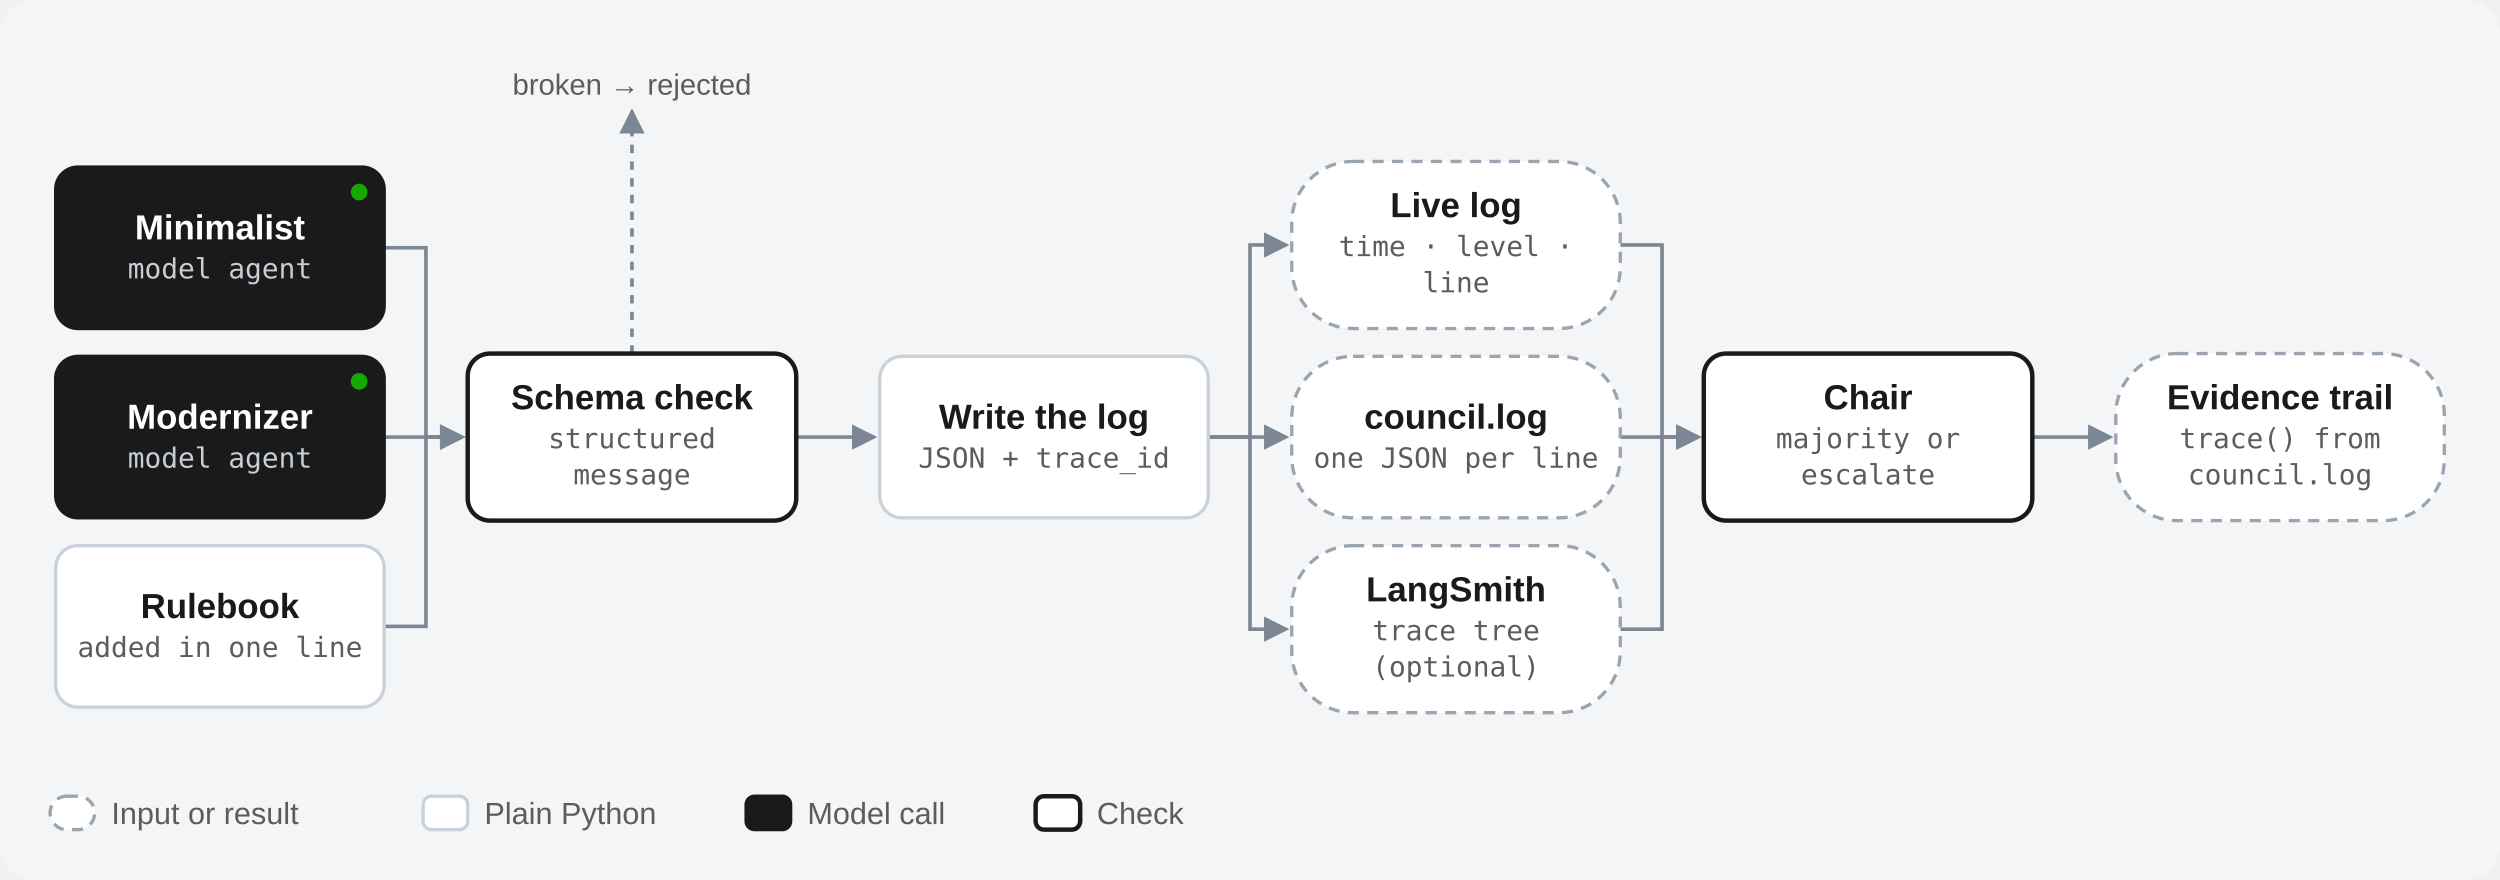
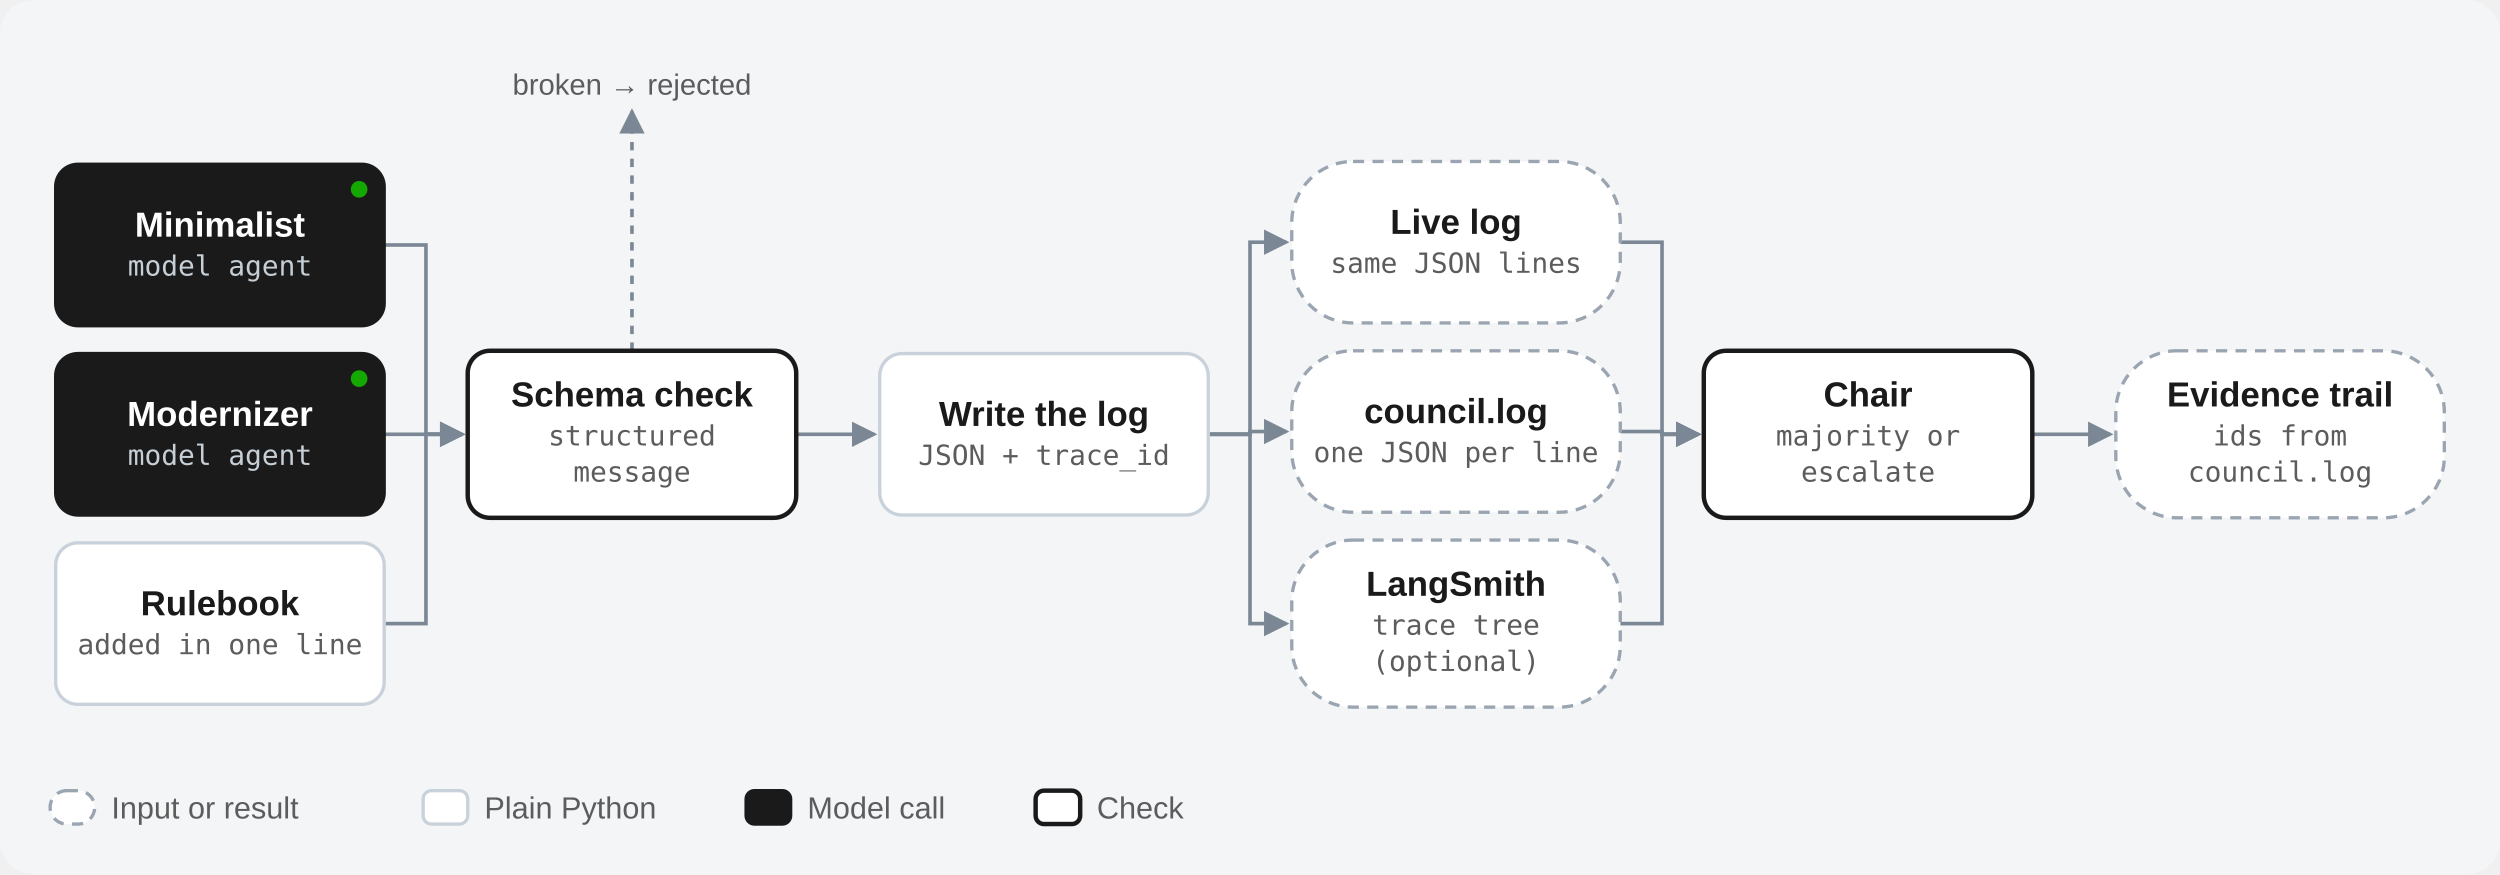
- <svg xmlns="http://www.w3.org/2000/svg" class="dg" role="img" viewBox="0 0 898 316" width="898" height="316">
+ <svg xmlns="http://www.w3.org/2000/svg" class="dg" role="img" viewBox="0 0 898 314" width="898" height="314">
  <style>text{font-family:"Helvetica Neue",Arial,sans-serif}.dg{display:block;max-width:100%;height:auto;margin:0 auto;overflow:visible;font-family:inherit}.dg rect{stroke-width:1.2}.dg-title{font-size:12.5px;font-weight:600;text-anchor:middle;fill:#1a1a1a}.dg-sub{font-family:"SF Mono",Consolas,monospace;font-size:10px;text-anchor:middle;fill:#5c5c5c}.dg-data rect{fill:#fff;stroke:#9aa5b1;stroke-dasharray:4 3}.dg-code rect{fill:#fff;stroke:#c9d2da}.dg-model rect{fill:#1a1a1a;stroke:#1a1a1a}.dg-model .dg-title{fill:#fff}.dg-model .dg-sub{fill:#c6ced6}.dg-dot{fill:#14a800}.dg-check rect{fill:#fff;stroke:#1a1a1a;stroke-width:1.6}.dg-human rect{fill:#e8f5e4;stroke:#14a800}.dg-gate path{fill:#fff;stroke:#1a1a1a;stroke-width:1.6}.dg-gate-label{font-size:10.5px;font-weight:600;text-anchor:middle;fill:#1a1a1a}.dg-edge{fill:none;stroke:#7b8794;stroke-width:1.3}.dg marker path{fill:#7b8794}.dg-exit{stroke-dasharray:3 3}.dg-loop{stroke:#108a00;stroke-dasharray:5 3}.dg-edge-label,.dg-exit-label,.dg-loop-label{font-size:10.5px;fill:#5c5c5c;text-anchor:middle}.dg-loop-label{fill:#108a00;font-weight:600}.dg-start{text-anchor:start}.dg-end{text-anchor:end}.dg-legend-text{font-size:11px;fill:#5c5c5c}</style>
-   <rect width="898" height="316" rx="12" fill="#f3f5f7" />
+   <rect width="898" height="314" rx="12" fill="#f3f5f7" />
  <defs>
    <marker id="arrow" viewBox="0 0 8 8" refX="7" refY="4" markerWidth="7" markerHeight="7" orient="auto-start-reverse">
      <path d="M0 0L8 4L0 8Z" />
    </marker>
  </defs>
  <g transform="translate(18 18)">
-     <path class="dg-edge" d="M120 71H135V139H148" marker-end="url(#arrow)" />
-     <path class="dg-edge" d="M120 139H148" marker-end="url(#arrow)" />
-     <path class="dg-edge" d="M120 207H135V139H148" marker-end="url(#arrow)" />
-     <path class="dg-edge" d="M268 139H296" marker-end="url(#arrow)" />
-     <path class="dg-edge" d="M416 139H431V70H444" marker-end="url(#arrow)" />
-     <path class="dg-edge" d="M416 139H444" marker-end="url(#arrow)" />
-     <path class="dg-edge" d="M416 139H431V208H444" marker-end="url(#arrow)" />
-     <path class="dg-edge" d="M564 70H579V139H592" marker-end="url(#arrow)" />
-     <path class="dg-edge" d="M564 139H592" marker-end="url(#arrow)" />
-     <path class="dg-edge" d="M564 208H579V139H592" marker-end="url(#arrow)" />
-     <path class="dg-edge" d="M712 139H740" marker-end="url(#arrow)" />
-     <path class="dg-edge dg-exit" d="M209 109V22" marker-end="url(#arrow)" />
+     <path class="dg-edge" d="M120 70H135V138H148" marker-end="url(#arrow)" />
+     <path class="dg-edge" d="M120 138H148" marker-end="url(#arrow)" />
+     <path class="dg-edge" d="M120 206H135V138H148" marker-end="url(#arrow)" />
+     <path class="dg-edge" d="M268 138H296" marker-end="url(#arrow)" />
+     <path class="dg-edge" d="M416 138H431V69H444" marker-end="url(#arrow)" />
+     <path class="dg-edge" d="M416 138H431V137H444" marker-end="url(#arrow)" />
+     <path class="dg-edge" d="M416 138H431V206H444" marker-end="url(#arrow)" />
+     <path class="dg-edge" d="M564 69H579V138H592" marker-end="url(#arrow)" />
+     <path class="dg-edge" d="M564 137H579V138H592" marker-end="url(#arrow)" />
+     <path class="dg-edge" d="M564 206H579V138H592" marker-end="url(#arrow)" />
+     <path class="dg-edge" d="M712 138H740" marker-end="url(#arrow)" />
+     <path class="dg-edge dg-exit" d="M209 108V22" marker-end="url(#arrow)" />
    <text class="dg-exit-label" x="209" y="16">broken → rejected</text>
    <g class="dg-model">
-       <rect x="2" y="42" width="118" height="58" rx="8" />
-       <circle class="dg-dot" cx="111" cy="51" r="3" />
-       <text class="dg-title" x="61" y="68">Minimalist</text>
-       <text class="dg-sub" x="61" y="82">model agent</text>
+       <rect x="2" y="41" width="118" height="58" rx="8" />
+       <circle class="dg-dot" cx="111" cy="50" r="3" />
+       <text class="dg-title" x="61" y="67">Minimalist</text>
+       <text class="dg-sub" x="61" y="81">model agent</text>
    </g>
    <g class="dg-model">
-       <rect x="2" y="110" width="118" height="58" rx="8" />
-       <circle class="dg-dot" cx="111" cy="119" r="3" />
-       <text class="dg-title" x="61" y="136">Modernizer</text>
-       <text class="dg-sub" x="61" y="150">model agent</text>
+       <rect x="2" y="109" width="118" height="58" rx="8" />
+       <circle class="dg-dot" cx="111" cy="118" r="3" />
+       <text class="dg-title" x="61" y="135">Modernizer</text>
+       <text class="dg-sub" x="61" y="149">model agent</text>
    </g>
    <g class="dg-code">
-       <rect x="2" y="178" width="118" height="58" rx="8" />
-       <text class="dg-title" x="61" y="204">Rulebook</text>
-       <text class="dg-sub" x="61" y="218">added in one line</text>
+       <rect x="2" y="177" width="118" height="58" rx="8" />
+       <text class="dg-title" x="61" y="203">Rulebook</text>
+       <text class="dg-sub" x="61" y="217">added in one line</text>
    </g>
    <g class="dg-check">
-       <rect x="150" y="109" width="118" height="60" rx="8" />
-       <text class="dg-title" x="209" y="129">Schema check</text>
-       <text class="dg-sub" x="209" y="143">structured</text>
-       <text class="dg-sub" x="209" y="156">message</text>
+       <rect x="150" y="108" width="118" height="60" rx="8" />
+       <text class="dg-title" x="209" y="128">Schema check</text>
+       <text class="dg-sub" x="209" y="142">structured</text>
+       <text class="dg-sub" x="209" y="155">message</text>
    </g>
    <g class="dg-code">
-       <rect x="298" y="110" width="118" height="58" rx="8" />
-       <text class="dg-title" x="357" y="136">Write the log</text>
-       <text class="dg-sub" x="357" y="150">JSON + trace_id</text>
+       <rect x="298" y="109" width="118" height="58" rx="8" />
+       <text class="dg-title" x="357" y="135">Write the log</text>
+       <text class="dg-sub" x="357" y="149">JSON + trace_id</text>
    </g>
    <g class="dg-data">
-       <rect x="446" y="40" width="118" height="60" rx="22" />
-       <text class="dg-title" x="505" y="60">Live log</text>
-       <text class="dg-sub" x="505" y="74">time · level ·</text>
-       <text class="dg-sub" x="505" y="87">line</text>
+       <rect x="446" y="40" width="118" height="58" rx="22" />
+       <text class="dg-title" x="505" y="66">Live log</text>
+       <text class="dg-sub" x="505" y="80">same JSON lines</text>
    </g>
    <g class="dg-data">
-       <rect x="446" y="110" width="118" height="58" rx="22" />
-       <text class="dg-title" x="505" y="136">council.log</text>
-       <text class="dg-sub" x="505" y="150">one JSON per line</text>
+       <rect x="446" y="108" width="118" height="58" rx="22" />
+       <text class="dg-title" x="505" y="134">council.log</text>
+       <text class="dg-sub" x="505" y="148">one JSON per line</text>
    </g>
    <g class="dg-data">
-       <rect x="446" y="178" width="118" height="60" rx="22" />
-       <text class="dg-title" x="505" y="198">LangSmith</text>
-       <text class="dg-sub" x="505" y="212">trace tree</text>
-       <text class="dg-sub" x="505" y="225">(optional)</text>
+       <rect x="446" y="176" width="118" height="60" rx="22" />
+       <text class="dg-title" x="505" y="196">LangSmith</text>
+       <text class="dg-sub" x="505" y="210">trace tree</text>
+       <text class="dg-sub" x="505" y="223">(optional)</text>
    </g>
    <g class="dg-check">
-       <rect x="594" y="109" width="118" height="60" rx="8" />
-       <text class="dg-title" x="653" y="129">Chair</text>
-       <text class="dg-sub" x="653" y="143">majority or</text>
-       <text class="dg-sub" x="653" y="156">escalate</text>
+       <rect x="594" y="108" width="118" height="60" rx="8" />
+       <text class="dg-title" x="653" y="128">Chair</text>
+       <text class="dg-sub" x="653" y="142">majority or</text>
+       <text class="dg-sub" x="653" y="155">escalate</text>
    </g>
    <g class="dg-data">
-       <rect x="742" y="109" width="118" height="60" rx="22" />
-       <text class="dg-title" x="801" y="129">Evidence trail</text>
-       <text class="dg-sub" x="801" y="143">trace() from</text>
-       <text class="dg-sub" x="801" y="156">council.log</text>
+       <rect x="742" y="108" width="118" height="60" rx="22" />
+       <text class="dg-title" x="801" y="128">Evidence trail</text>
+       <text class="dg-sub" x="801" y="142">ids from</text>
+       <text class="dg-sub" x="801" y="155">council.log</text>
    </g>
  </g>
-   <g transform="translate(18 286)">
+   <g transform="translate(18 284)">
    <g class="dg-data">
      <rect x="0" y="0" width="16" height="12" rx="6" />
    </g>
    <text class="dg-legend-text" x="22" y="10">Input or result</text>
    <g class="dg-code">
      <rect x="134" y="0" width="16" height="12" rx="3" />
    </g>
    <text class="dg-legend-text" x="156" y="10">Plain Python</text>
    <g class="dg-model">
      <rect x="250" y="0" width="16" height="12" rx="3" />
    </g>
    <text class="dg-legend-text" x="272" y="10">Model call</text>
    <g class="dg-check">
      <rect x="354" y="0" width="16" height="12" rx="3" />
    </g>
    <text class="dg-legend-text" x="376" y="10">Check</text>
  </g>
</svg>
